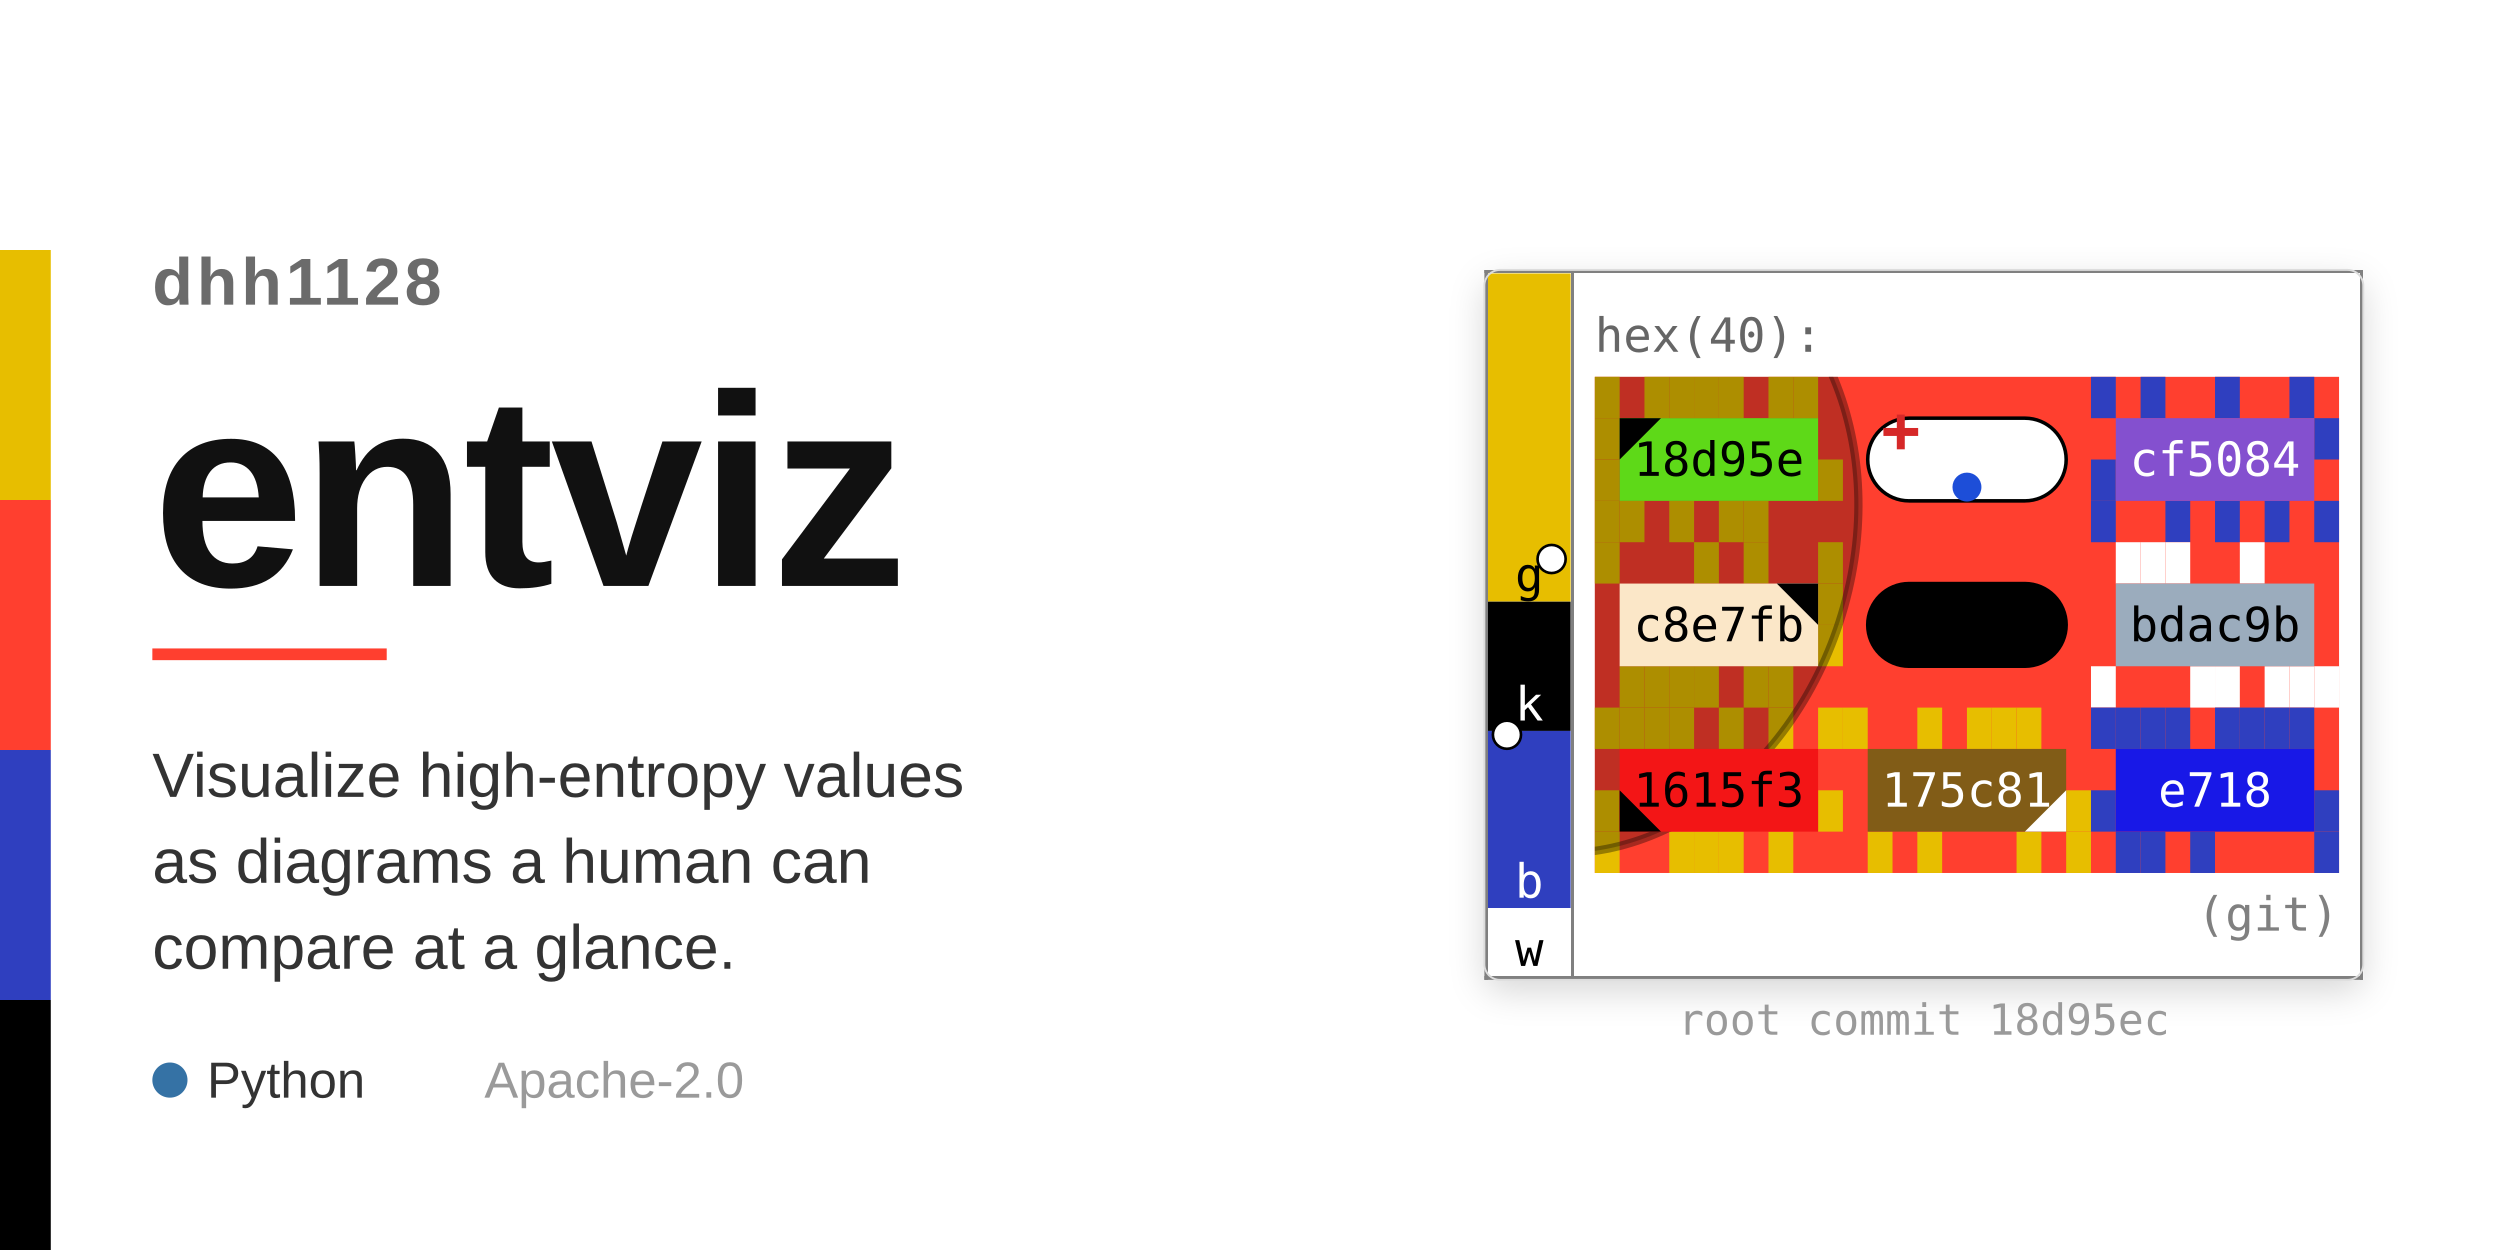
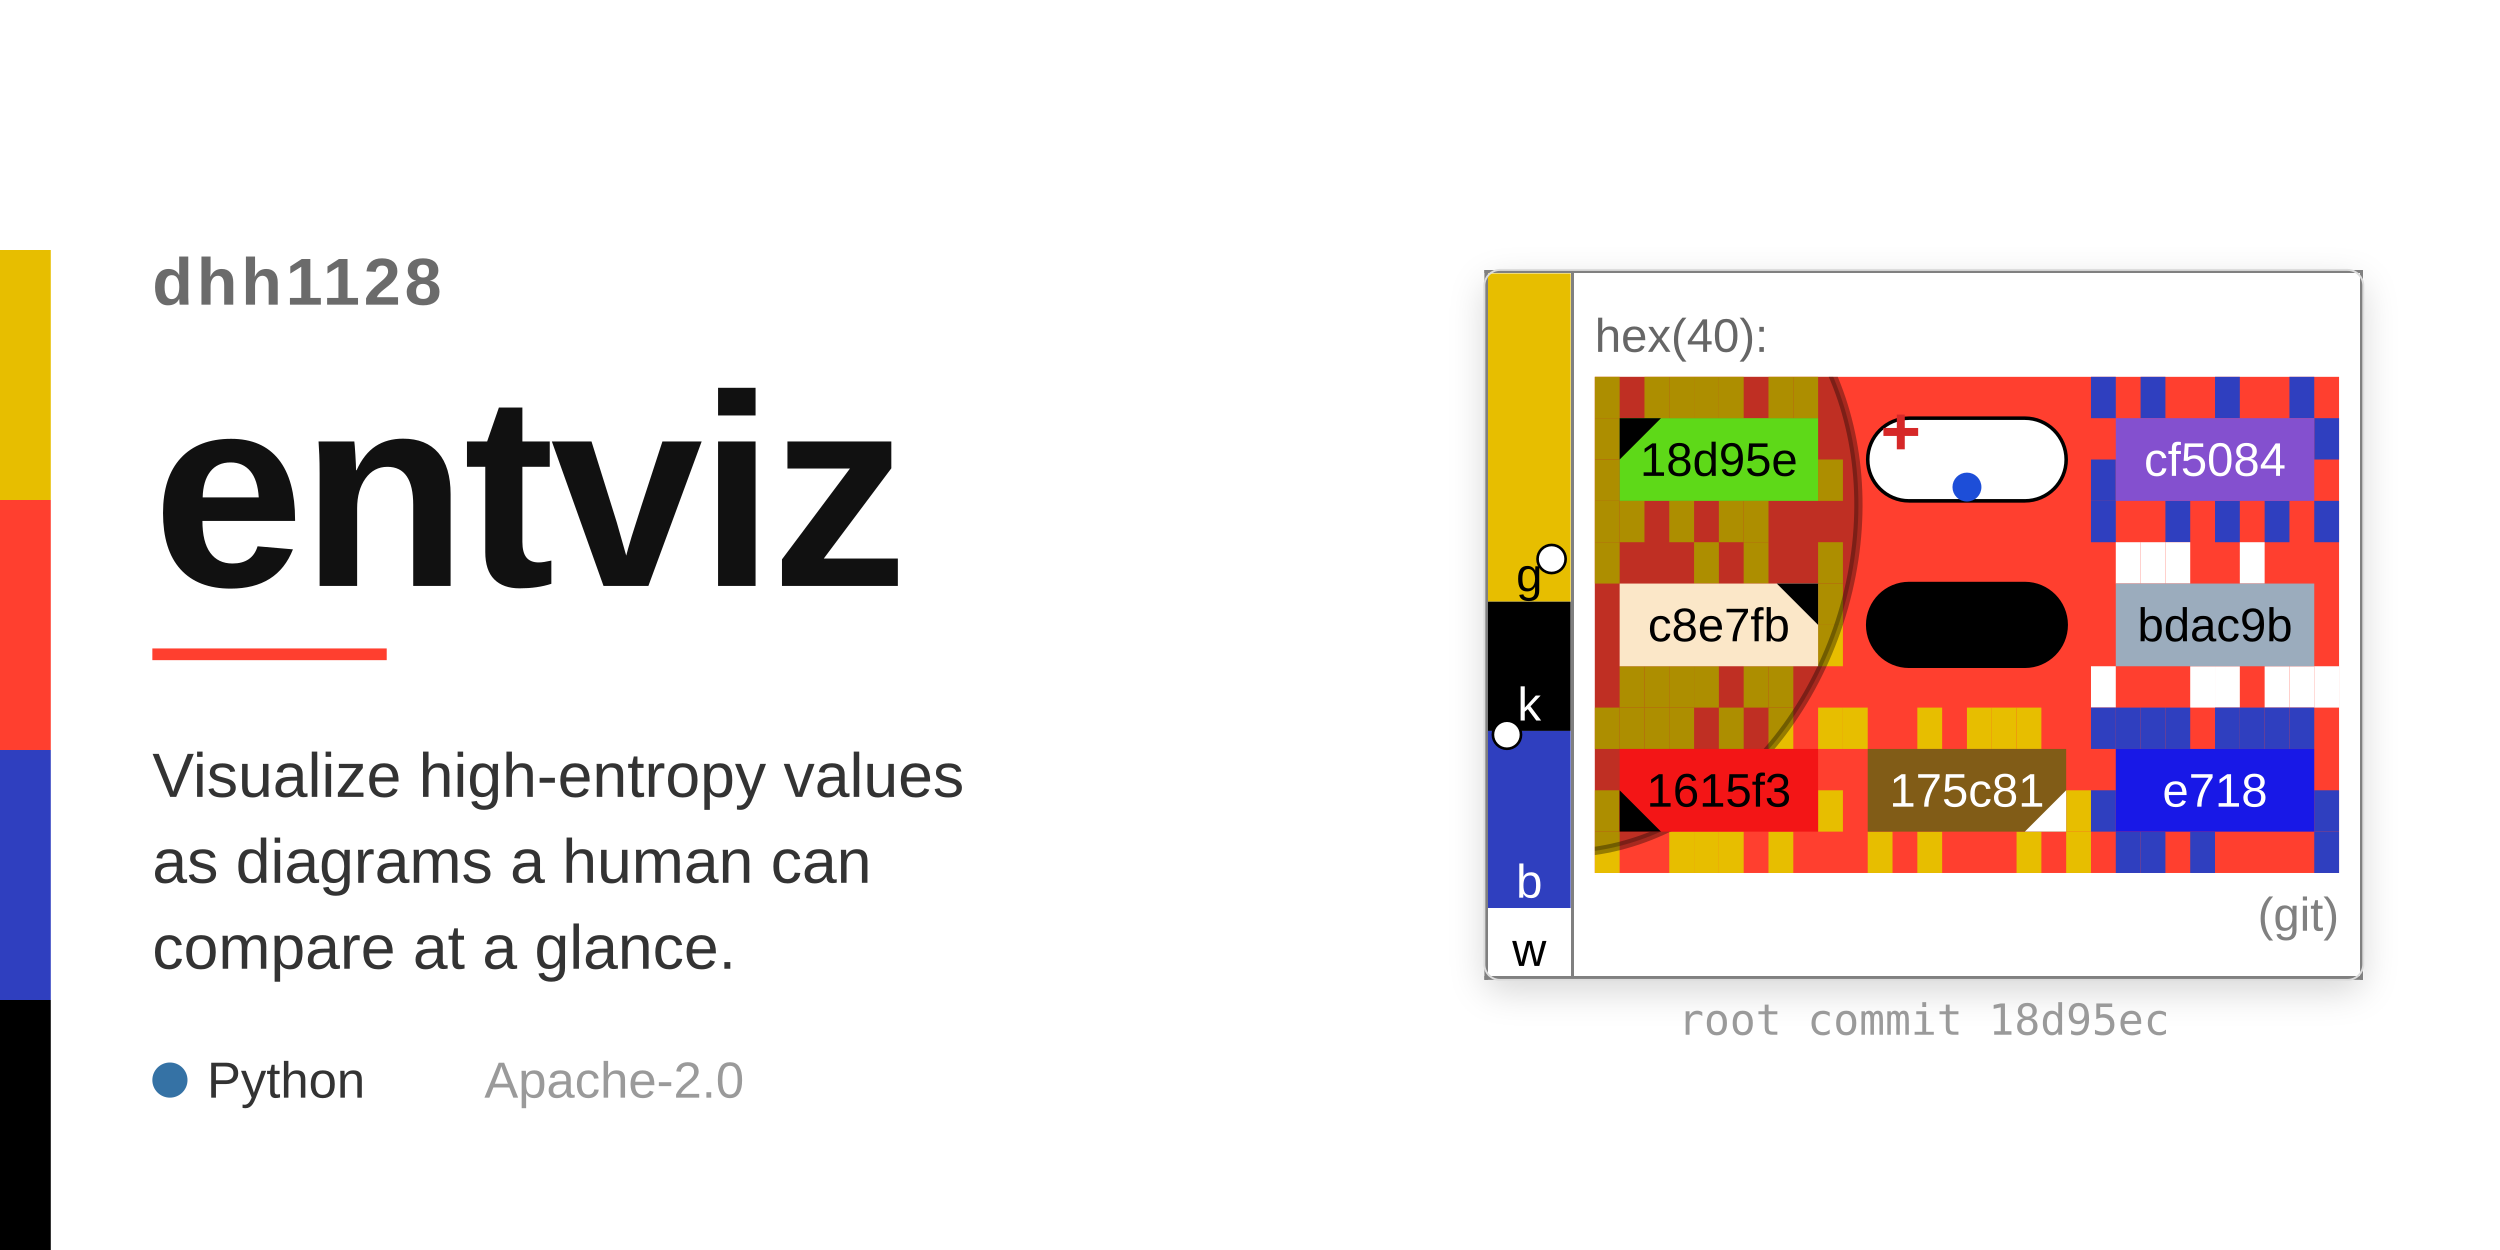
<svg xmlns="http://www.w3.org/2000/svg" width="1280" height="640" viewBox="0 0 1280 640" font-family="'Helvetica Neue', Arial, 'Segoe UI', Roboto, 'DejaVu Sans', sans-serif">
  <defs>
    <filter id="lift" x="-20%" y="-20%" width="140%" height="140%">
      <feDropShadow dx="0" dy="6" stdDeviation="9" flood-color="#000000" flood-opacity="0.16" />
    </filter>
  </defs>
  <rect width="1280" height="640" fill="#ffffff" />
  <rect x="0" y="0.00" width="26" height="128.00" fill="#ffffff" />
  <rect x="0" y="128.00" width="26" height="128.00" fill="#e7be00" />
  <rect x="0" y="256.00" width="26" height="128.00" fill="#ff3f2f" />
  <rect x="0" y="384.00" width="26" height="128.00" fill="#2f3fbf" />
  <rect x="0" y="512.00" width="26" height="128.00" fill="#000000" />
  <rect x="760.0" y="138.2" width="450.0" height="363.5" rx="8" fill="#ffffff" filter="url(#lift)" />
  <svg x="760.0" y="138.2" width="450.0" height="363.5" viewBox="0 0 248 200.333">
    <defs>
      <clipPath id="grid-clip-f589bd6555251ece-3x3">
        <rect x="31.167" y="30.167" width="210" height="140" />
      </clipPath>
    </defs>
    <rect x="0" y="0" width="248" height="200.333" fill="#ffffff" />
    <g data-channel="grid">
      <rect x="31.167" y="30.167" width="210" height="140" fill="#ff3f2f" />
      <g>
        <rect x="31.167" y="30.167" width="7" height="11.667" fill="#e7be00" />
        <rect x="45.167" y="30.167" width="7" height="11.667" fill="#e7be00" />
        <rect x="52.167" y="30.167" width="7" height="11.667" fill="#e7be00" />
        <rect x="59.167" y="30.167" width="7" height="11.667" fill="#e7be00" />
        <rect x="66.167" y="30.167" width="7" height="11.667" fill="#e7be00" />
        <rect x="80.167" y="30.167" width="7" height="11.667" fill="#e7be00" />
        <rect x="87.167" y="30.167" width="7" height="11.667" fill="#e7be00" />
        <rect x="94.167" y="53.5" width="7" height="11.667" fill="#e7be00" />
        <rect x="73.167" y="65.167" width="7" height="11.667" fill="#e7be00" />
        <rect x="66.167" y="65.167" width="7" height="11.667" fill="#e7be00" />
        <rect x="52.167" y="65.167" width="7" height="11.667" fill="#e7be00" />
        <rect x="38.167" y="65.167" width="7" height="11.667" fill="#e7be00" />
        <rect x="31.167" y="65.167" width="7" height="11.667" fill="#e7be00" />
        <rect x="31.167" y="53.5" width="7" height="11.667" fill="#e7be00" />
        <rect x="31.167" y="41.833" width="7" height="11.667" fill="#e7be00" />
        <rect x="171.167" y="30.167" width="7" height="11.667" fill="#2f3fbf" />
        <rect x="185.167" y="30.167" width="7" height="11.667" fill="#2f3fbf" />
        <rect x="206.167" y="30.167" width="7" height="11.667" fill="#2f3fbf" />
        <rect x="227.167" y="30.167" width="7" height="11.667" fill="#2f3fbf" />
        <rect x="234.167" y="41.833" width="7" height="11.667" fill="#2f3fbf" />
        <rect x="234.167" y="65.167" width="7" height="11.667" fill="#2f3fbf" />
        <rect x="220.167" y="65.167" width="7" height="11.667" fill="#2f3fbf" />
        <rect x="206.167" y="65.167" width="7" height="11.667" fill="#2f3fbf" />
        <rect x="192.167" y="65.167" width="7" height="11.667" fill="#2f3fbf" />
        <rect x="171.167" y="65.167" width="7" height="11.667" fill="#2f3fbf" />
        <rect x="171.167" y="53.5" width="7" height="11.667" fill="#2f3fbf" />
        <rect x="31.167" y="76.833" width="7" height="11.667" fill="#e7be00" />
        <rect x="59.167" y="76.833" width="7" height="11.667" fill="#e7be00" />
        <rect x="73.167" y="76.833" width="7" height="11.667" fill="#e7be00" />
        <rect x="94.167" y="76.833" width="7" height="11.667" fill="#e7be00" />
        <rect x="94.167" y="88.5" width="7" height="11.667" fill="#e7be00" />
        <rect x="94.167" y="100.167" width="7" height="11.667" fill="#e7be00" />
        <rect x="80.167" y="111.833" width="7" height="11.667" fill="#e7be00" />
        <rect x="73.167" y="111.833" width="7" height="11.667" fill="#e7be00" />
        <rect x="59.167" y="111.833" width="7" height="11.667" fill="#e7be00" />
        <rect x="52.167" y="111.833" width="7" height="11.667" fill="#e7be00" />
        <rect x="45.167" y="111.833" width="7" height="11.667" fill="#e7be00" />
        <rect x="38.167" y="111.833" width="7" height="11.667" fill="#e7be00" />
        <rect x="178.167" y="76.833" width="7" height="11.667" fill="#ffffff" />
        <rect x="185.167" y="76.833" width="7" height="11.667" fill="#ffffff" />
        <rect x="192.167" y="76.833" width="7" height="11.667" fill="#ffffff" />
        <rect x="213.167" y="76.833" width="7" height="11.667" fill="#ffffff" />
        <rect x="234.167" y="111.833" width="7" height="11.667" fill="#ffffff" />
        <rect x="227.167" y="111.833" width="7" height="11.667" fill="#ffffff" />
        <rect x="220.167" y="111.833" width="7" height="11.667" fill="#ffffff" />
        <rect x="206.167" y="111.833" width="7" height="11.667" fill="#ffffff" />
        <rect x="199.167" y="111.833" width="7" height="11.667" fill="#ffffff" />
        <rect x="171.167" y="111.833" width="7" height="11.667" fill="#ffffff" />
        <rect x="31.167" y="123.5" width="7" height="11.667" fill="#e7be00" />
        <rect x="38.167" y="123.5" width="7" height="11.667" fill="#e7be00" />
        <rect x="45.167" y="123.5" width="7" height="11.667" fill="#e7be00" />
        <rect x="52.167" y="123.5" width="7" height="11.667" fill="#e7be00" />
        <rect x="66.167" y="123.5" width="7" height="11.667" fill="#e7be00" />
        <rect x="80.167" y="123.5" width="7" height="11.667" fill="#e7be00" />
        <rect x="94.167" y="123.5" width="7" height="11.667" fill="#e7be00" />
        <rect x="94.167" y="146.833" width="7" height="11.667" fill="#e7be00" />
        <rect x="80.167" y="158.5" width="7" height="11.667" fill="#e7be00" />
        <rect x="66.167" y="158.5" width="7" height="11.667" fill="#e7be00" />
        <rect x="59.167" y="158.5" width="7" height="11.667" fill="#e7be00" />
        <rect x="52.167" y="158.5" width="7" height="11.667" fill="#e7be00" />
        <rect x="31.167" y="158.5" width="7" height="11.667" fill="#e7be00" />
        <rect x="31.167" y="146.833" width="7" height="11.667" fill="#e7be00" />
        <rect x="101.167" y="123.5" width="7" height="11.667" fill="#e7be00" />
        <rect x="122.167" y="123.5" width="7" height="11.667" fill="#e7be00" />
        <rect x="136.167" y="123.5" width="7" height="11.667" fill="#e7be00" />
        <rect x="143.167" y="123.5" width="7" height="11.667" fill="#e7be00" />
        <rect x="150.167" y="123.5" width="7" height="11.667" fill="#e7be00" />
        <rect x="164.167" y="146.833" width="7" height="11.667" fill="#e7be00" />
        <rect x="164.167" y="158.5" width="7" height="11.667" fill="#e7be00" />
        <rect x="150.167" y="158.5" width="7" height="11.667" fill="#e7be00" />
        <rect x="122.167" y="158.5" width="7" height="11.667" fill="#e7be00" />
        <rect x="108.167" y="158.5" width="7" height="11.667" fill="#e7be00" />
        <rect x="171.167" y="123.5" width="7" height="11.667" fill="#2f3fbf" />
        <rect x="178.167" y="123.5" width="7" height="11.667" fill="#2f3fbf" />
        <rect x="185.167" y="123.5" width="7" height="11.667" fill="#2f3fbf" />
        <rect x="192.167" y="123.5" width="7" height="11.667" fill="#2f3fbf" />
        <rect x="206.167" y="123.5" width="7" height="11.667" fill="#2f3fbf" />
        <rect x="213.167" y="123.5" width="7" height="11.667" fill="#2f3fbf" />
        <rect x="220.167" y="123.5" width="7" height="11.667" fill="#2f3fbf" />
        <rect x="227.167" y="123.5" width="7" height="11.667" fill="#2f3fbf" />
        <rect x="234.167" y="146.833" width="7" height="11.667" fill="#2f3fbf" />
        <rect x="234.167" y="158.5" width="7" height="11.667" fill="#2f3fbf" />
        <rect x="199.167" y="158.5" width="7" height="11.667" fill="#2f3fbf" />
        <rect x="185.167" y="158.5" width="7" height="11.667" fill="#2f3fbf" />
        <rect x="178.167" y="158.5" width="7" height="11.667" fill="#2f3fbf" />
        <rect x="171.167" y="146.833" width="7" height="11.667" fill="#2f3fbf" />
      </g>
      <g clip-path="url(#grid-clip-f589bd6555251ece-3x3)" data-channel="ellipse" data-ellipse-anchor-x="31.167" data-ellipse-anchor-y="76.833" data-ellipse-rx="89.165" data-ellipse-ry="72.619" data-ellipse-rotation-deg="108">
        <ellipse cx="31.167" cy="76.833" rx="89.165" ry="72.619" transform="rotate(108 31.167 76.833)" fill="#000000" stroke="#000000" fill-opacity="0.25" stroke-opacity="0.35" stroke-width="2.333" />
      </g>
      <g>
        <g data-channel="cell" data-cell-index="0" data-cell-row="0" data-cell-col="0" data-cell-quartile="1">
          <rect x="38.167" y="41.833" width="56" height="23.333" fill="#5ed918" />
-           <text x="66.167" y="53.5" fill="#000000" style="font-family: &quot;JetBrains Mono&quot;, &quot;Menlo&quot;, &quot;Consolas&quot;, &quot;DejaVu Sans Mono&quot;, &quot;Liberation Mono&quot;, &quot;Roboto Mono&quot;, &quot;Noto Sans Mono&quot;, monospace; font-size: 13.333px;" text-anchor="middle" dominant-baseline="central">18d95e</text>
+           <text x="66.167" y="53.5" fill="#000000" font-size="13.333" text-anchor="middle" dominant-baseline="central">18d95e</text>
          <polygon points="38.167,41.833 49.833,41.833 38.167,53.5" fill="#000000" />
        </g>
        <g data-channel="cell" data-cell-index="1" data-cell-row="0" data-cell-col="1" data-cell-blank="true" data-cell-blank-map="true">
          <rect x="108.167" y="41.833" width="56" height="23.333" rx="11.667" ry="11.667" fill="#ffffff" stroke="#000000" stroke-width="1" />
          <circle cx="136.167" cy="61.278" r="4.083" fill="#1d4ed8" data-blank-map-min="2,1" />
          <path d="M 112.6,45.722 H 122.4 M 117.5,40.822 V 50.622" fill="none" stroke="#d62828" stroke-width="2.246" stroke-linecap="butt" data-blank-map-max="0,0" />
        </g>
        <g data-channel="cell" data-cell-index="2" data-cell-row="0" data-cell-col="2">
          <rect x="178.167" y="41.833" width="56" height="23.333" fill="#8450cf" />
-           <text x="206.167" y="53.5" fill="#ffffff" style="font-family: &quot;JetBrains Mono&quot;, &quot;Menlo&quot;, &quot;Consolas&quot;, &quot;DejaVu Sans Mono&quot;, &quot;Liberation Mono&quot;, &quot;Roboto Mono&quot;, &quot;Noto Sans Mono&quot;, monospace; font-size: 13.333px;" text-anchor="middle" dominant-baseline="central">cf5084</text>
+           <text x="206.167" y="53.5" fill="#ffffff" font-size="13.333" text-anchor="middle" dominant-baseline="central">cf5084</text>
        </g>
        <g data-channel="cell" data-cell-index="3" data-cell-row="1" data-cell-col="0" data-cell-quartile="2">
          <rect x="38.167" y="88.5" width="56" height="23.333" fill="#fbe7c8" />
-           <text x="66.167" y="100.167" fill="#000000" style="font-family: &quot;JetBrains Mono&quot;, &quot;Menlo&quot;, &quot;Consolas&quot;, &quot;DejaVu Sans Mono&quot;, &quot;Liberation Mono&quot;, &quot;Roboto Mono&quot;, &quot;Noto Sans Mono&quot;, monospace; font-size: 13.333px;" text-anchor="middle" dominant-baseline="central">c8e7fb</text>
+           <text x="66.167" y="100.167" fill="#000000" font-size="13.333" text-anchor="middle" dominant-baseline="central">c8e7fb</text>
          <polygon points="94.167,88.5 82.5,88.5 94.167,100.167" fill="#000000" />
        </g>
        <g data-channel="cell" data-cell-index="4" data-cell-row="1" data-cell-col="1" data-cell-blank="true">
          <rect x="108.167" y="88.5" width="56" height="23.333" rx="11.667" ry="11.667" fill="#000000" stroke="#000000" stroke-width="1" />
        </g>
        <g data-channel="cell" data-cell-index="5" data-cell-row="1" data-cell-col="2">
          <rect x="178.167" y="88.5" width="56" height="23.333" fill="#9bacbd" />
-           <text x="206.167" y="100.167" fill="#000000" style="font-family: &quot;JetBrains Mono&quot;, &quot;Menlo&quot;, &quot;Consolas&quot;, &quot;DejaVu Sans Mono&quot;, &quot;Liberation Mono&quot;, &quot;Roboto Mono&quot;, &quot;Noto Sans Mono&quot;, monospace; font-size: 13.333px;" text-anchor="middle" dominant-baseline="central">bdac9b</text>
+           <text x="206.167" y="100.167" fill="#000000" font-size="13.333" text-anchor="middle" dominant-baseline="central">bdac9b</text>
        </g>
        <g data-channel="cell" data-cell-index="6" data-cell-row="2" data-cell-col="0" data-cell-quartile="4">
          <rect x="38.167" y="135.167" width="56" height="23.333" fill="#f31516" />
-           <text x="66.167" y="146.833" fill="#000000" style="font-family: &quot;JetBrains Mono&quot;, &quot;Menlo&quot;, &quot;Consolas&quot;, &quot;DejaVu Sans Mono&quot;, &quot;Liberation Mono&quot;, &quot;Roboto Mono&quot;, &quot;Noto Sans Mono&quot;, monospace; font-size: 13.333px;" text-anchor="middle" dominant-baseline="central">1615f3</text>
+           <text x="66.167" y="146.833" fill="#000000" font-size="13.333" text-anchor="middle" dominant-baseline="central">1615f3</text>
          <polygon points="38.167,158.5 38.167,146.833 49.833,158.5" fill="#000000" />
        </g>
        <g data-channel="cell" data-cell-index="7" data-cell-row="2" data-cell-col="1" data-cell-quartile="3">
          <rect x="108.167" y="135.167" width="56" height="23.333" fill="#815c17" />
-           <text x="136.167" y="146.833" fill="#ffffff" style="font-family: &quot;JetBrains Mono&quot;, &quot;Menlo&quot;, &quot;Consolas&quot;, &quot;DejaVu Sans Mono&quot;, &quot;Liberation Mono&quot;, &quot;Roboto Mono&quot;, &quot;Noto Sans Mono&quot;, monospace; font-size: 13.333px;" text-anchor="middle" dominant-baseline="central">175c81</text>
+           <text x="136.167" y="146.833" fill="#ffffff" font-size="13.333" text-anchor="middle" dominant-baseline="central">175c81</text>
          <polygon points="164.167,158.5 164.167,146.833 152.5,158.5" fill="#ffffff" />
        </g>
        <g data-channel="cell" data-cell-index="8" data-cell-row="2" data-cell-col="2">
          <rect x="178.167" y="135.167" width="56" height="23.333" fill="#1818e7" />
-           <text x="206.167" y="146.833" fill="#ffffff" style="font-family: &quot;JetBrains Mono&quot;, &quot;Menlo&quot;, &quot;Consolas&quot;, &quot;DejaVu Sans Mono&quot;, &quot;Liberation Mono&quot;, &quot;Roboto Mono&quot;, &quot;Noto Sans Mono&quot;, monospace; font-size: 13.333px;" text-anchor="middle" dominant-baseline="central">e718</text>
+           <text x="206.167" y="146.833" fill="#ffffff" font-size="13.333" text-anchor="middle" dominant-baseline="central">e718</text>
        </g>
      </g>
    </g>
    <g data-channel="color-bar" data-bar-slots="16" data-bar-marker-left="10" data-bar-marker-right="6">
      <g data-color-bar-rank="0" data-color-bar-band="G">
        <rect x="1" y="1" width="23.333" height="92.608" fill="#e7be00" />
-         <text x="12.667" y="90.675" fill="#000000" style="font-family: &quot;JetBrains Mono&quot;, &quot;Menlo&quot;, &quot;Consolas&quot;, &quot;DejaVu Sans Mono&quot;, &quot;Liberation Mono&quot;, &quot;Roboto Mono&quot;, &quot;Noto Sans Mono&quot;, monospace; font-size: 13.333px;" text-anchor="middle" data-color-bar-letter="true">g</text>
+         <text x="12.667" y="90.675" fill="#000000" font-size="13.333" text-anchor="middle" data-color-bar-letter="true">g</text>
      </g>
      <g data-color-bar-rank="1" data-color-bar-band="K">
        <rect x="1" y="93.608" width="23.333" height="36.476" fill="#000000" />
-         <text x="12.667" y="127.151" fill="#ffffff" style="font-family: &quot;JetBrains Mono&quot;, &quot;Menlo&quot;, &quot;Consolas&quot;, &quot;DejaVu Sans Mono&quot;, &quot;Liberation Mono&quot;, &quot;Roboto Mono&quot;, &quot;Noto Sans Mono&quot;, monospace; font-size: 13.333px;" text-anchor="middle" data-color-bar-letter="true">k</text>
+         <text x="12.667" y="127.151" fill="#ffffff" font-size="13.333" text-anchor="middle" data-color-bar-letter="true">k</text>
      </g>
      <g data-color-bar-rank="2" data-color-bar-band="B">
        <rect x="1" y="130.084" width="23.333" height="49.988" fill="#2f3fbf" />
-         <text x="12.667" y="177.138" fill="#ffffff" style="font-family: &quot;JetBrains Mono&quot;, &quot;Menlo&quot;, &quot;Consolas&quot;, &quot;DejaVu Sans Mono&quot;, &quot;Liberation Mono&quot;, &quot;Roboto Mono&quot;, &quot;Noto Sans Mono&quot;, monospace; font-size: 13.333px;" text-anchor="middle" data-color-bar-letter="true">b</text>
+         <text x="12.667" y="177.138" fill="#ffffff" font-size="13.333" text-anchor="middle" data-color-bar-letter="true">b</text>
      </g>
      <g data-color-bar-rank="3" data-color-bar-band="W">
        <rect x="1" y="180.071" width="23.333" height="19.262" fill="#ffffff" />
-         <text x="12.667" y="196.4" fill="#000000" style="font-family: &quot;JetBrains Mono&quot;, &quot;Menlo&quot;, &quot;Consolas&quot;, &quot;DejaVu Sans Mono&quot;, &quot;Liberation Mono&quot;, &quot;Roboto Mono&quot;, &quot;Noto Sans Mono&quot;, monospace; font-size: 13.333px;" text-anchor="middle" data-color-bar-letter="true">w</text>
+         <text x="12.667" y="196.4" fill="#000000" font-size="13.333" text-anchor="middle" data-color-bar-letter="true">w</text>
      </g>
      <circle cx="6.367" cy="131.156" r="3.967" fill="#ffffff" stroke="#000000" stroke-width="0.75" data-bar-marker="left" />
      <circle cx="18.967" cy="81.573" r="3.967" fill="#ffffff" stroke="#000000" stroke-width="0.75" data-bar-marker="right" />
    </g>
    <g data-channel="label-top">
-       <text x="31.167" y="18.5" fill="#666666" style="font-family: &quot;JetBrains Mono&quot;, &quot;Menlo&quot;, &quot;Consolas&quot;, &quot;DejaVu Sans Mono&quot;, &quot;Liberation Mono&quot;, &quot;Roboto Mono&quot;, &quot;Noto Sans Mono&quot;, monospace; font-size: 13.333px;" dominant-baseline="central">hex(40):</text>
+       <text x="31.167" y="18.5" fill="#666666" font-size="13.333" dominant-baseline="central">hex(40):</text>
    </g>
    <g data-channel="label-bottom">
-       <text x="241.167" y="181.833" fill="#666666" style="font-family: &quot;JetBrains Mono&quot;, &quot;Menlo&quot;, &quot;Consolas&quot;, &quot;DejaVu Sans Mono&quot;, &quot;Liberation Mono&quot;, &quot;Roboto Mono&quot;, &quot;Noto Sans Mono&quot;, monospace; font-size: 13.333px;" text-anchor="end" dominant-baseline="central">
+       <text x="241.167" y="181.833" fill="#666666" font-size="13.333" text-anchor="end" dominant-baseline="central">
        <tspan fill="#808080" data-user-note="git">(git)</tspan>
      </text>
    </g>
    <line x1="0" y1="0.5" x2="248" y2="0.5" stroke="#808080" stroke-width="1" shape-rendering="crispEdges" />
    <line x1="247.5" y1="0" x2="247.5" y2="200.333" stroke="#808080" stroke-width="1" shape-rendering="crispEdges" />
    <line x1="0" y1="199.833" x2="248" y2="199.833" stroke="#808080" stroke-width="1" shape-rendering="crispEdges" />
    <line x1="0.5" y1="0" x2="0.5" y2="200.333" stroke="#808080" stroke-width="1" shape-rendering="crispEdges" />
    <line x1="24.833" y1="0" x2="24.833" y2="200.333" stroke="#808080" stroke-width="1" shape-rendering="crispEdges" />
  </svg>
  <rect x="760.0" y="138.2" width="450.0" height="363.5" rx="8" fill="none" stroke="#dddddd" stroke-width="1" />
  <text x="985.0" y="529.8" font-family="'JetBrains Mono', 'Menlo', 'Consolas', 'DejaVu Sans Mono', monospace" font-size="22" fill="#9a9a9a" text-anchor="middle">root commit 18d95ec</text>
  <text x="78" y="156" font-size="34" font-weight="600" fill="#6b6b6b" letter-spacing="2">dhh1128</text>
  <text x="78" y="300" font-size="140" font-weight="800" fill="#111111" letter-spacing="-2">entviz</text>
  <rect x="78" y="332" width="120" height="6" fill="#ff3f2f" />
  <text x="78" y="408" font-size="32" fill="#333333">Visualize high-entropy values</text>
  <text x="78" y="452" font-size="32" fill="#333333">as diagrams a human can</text>
  <text x="78" y="496" font-size="32" fill="#333333">compare at a glance.</text>
  <circle cx="87" cy="553" r="9" fill="#3572A5" />
  <text x="106" y="562" font-size="26" fill="#333333">Python</text>
  <text x="248" y="562" font-size="26" fill="#9a9a9a">Apache-2.0</text>
</svg>
